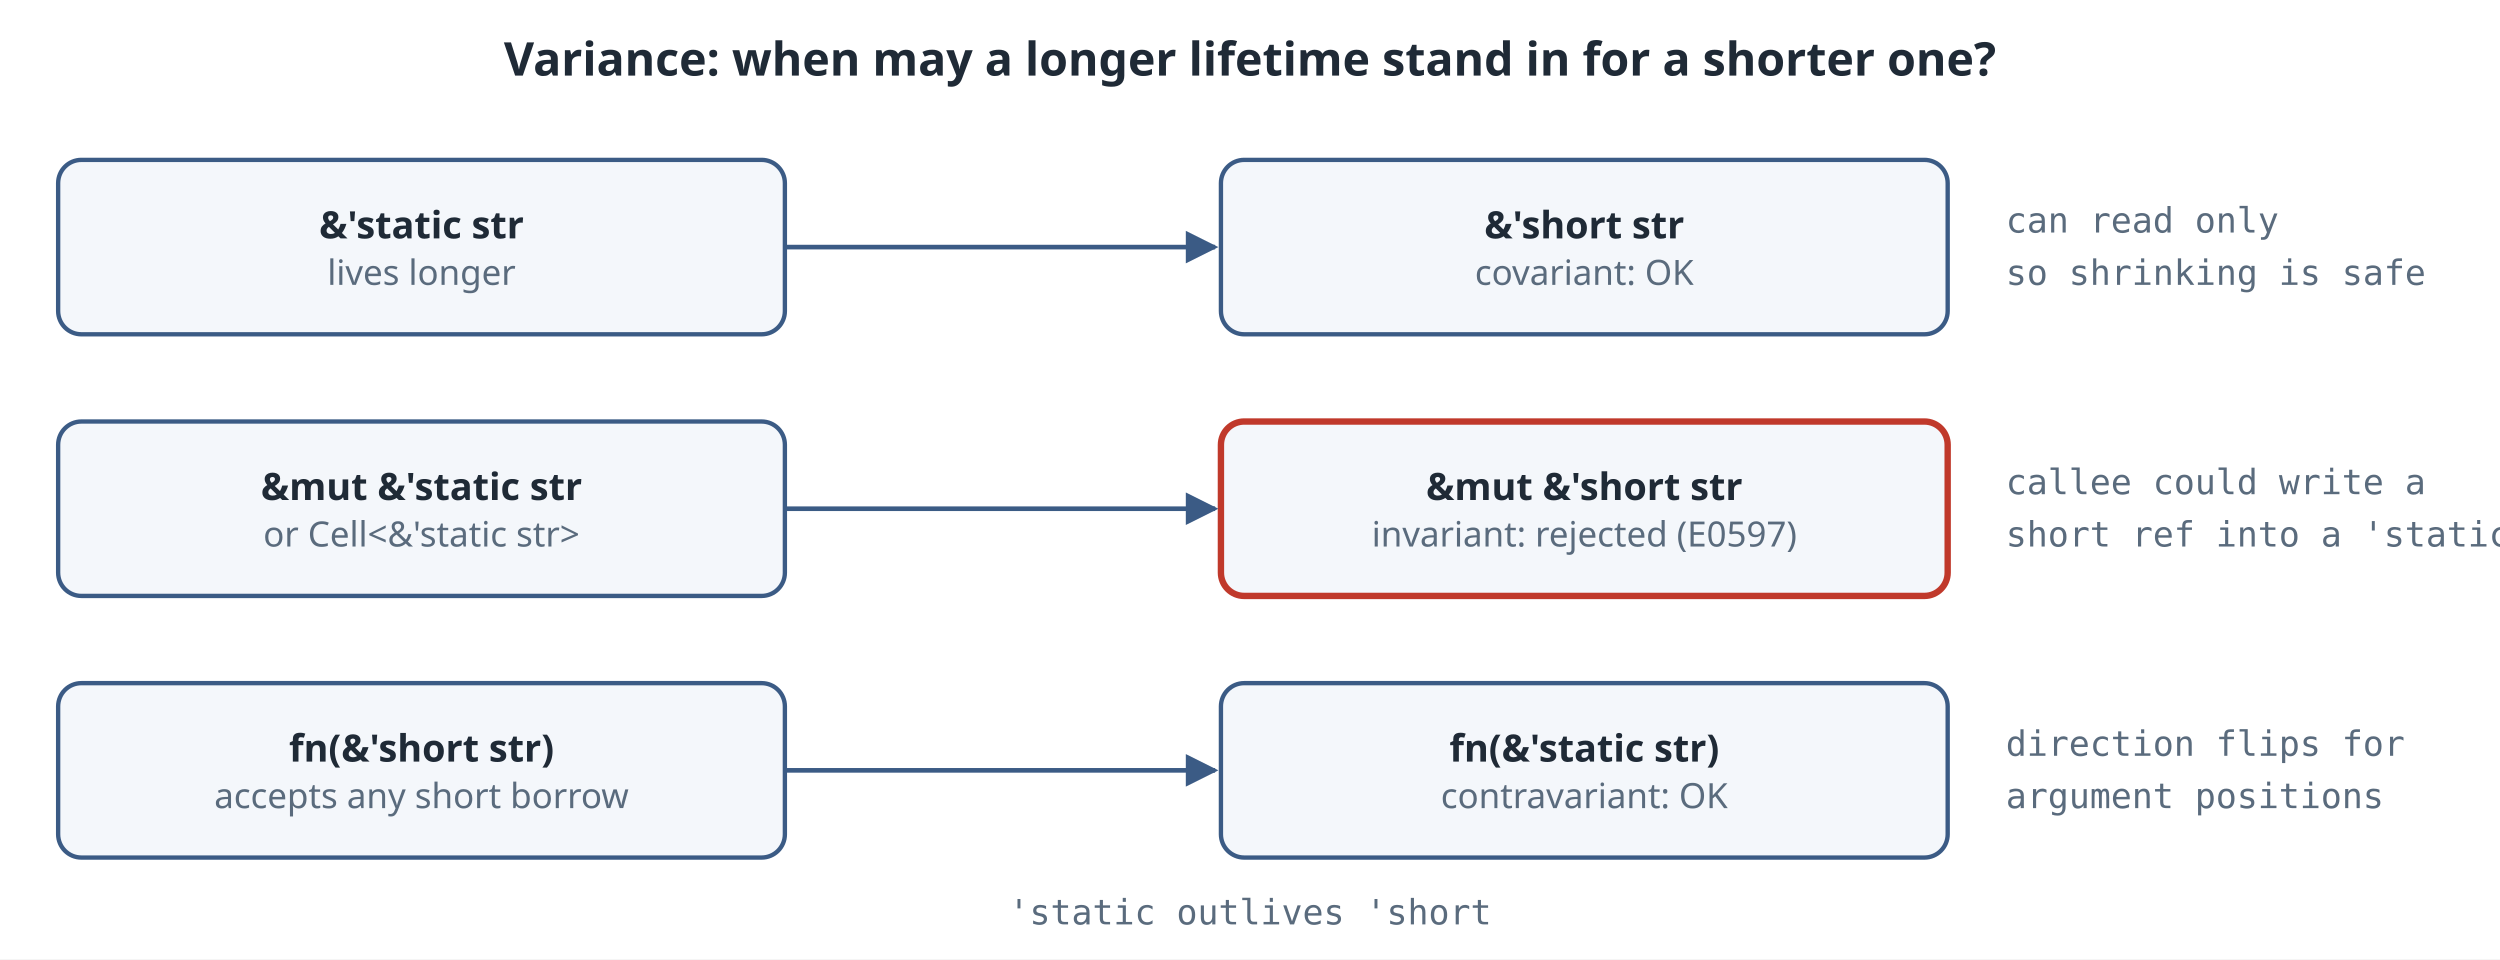
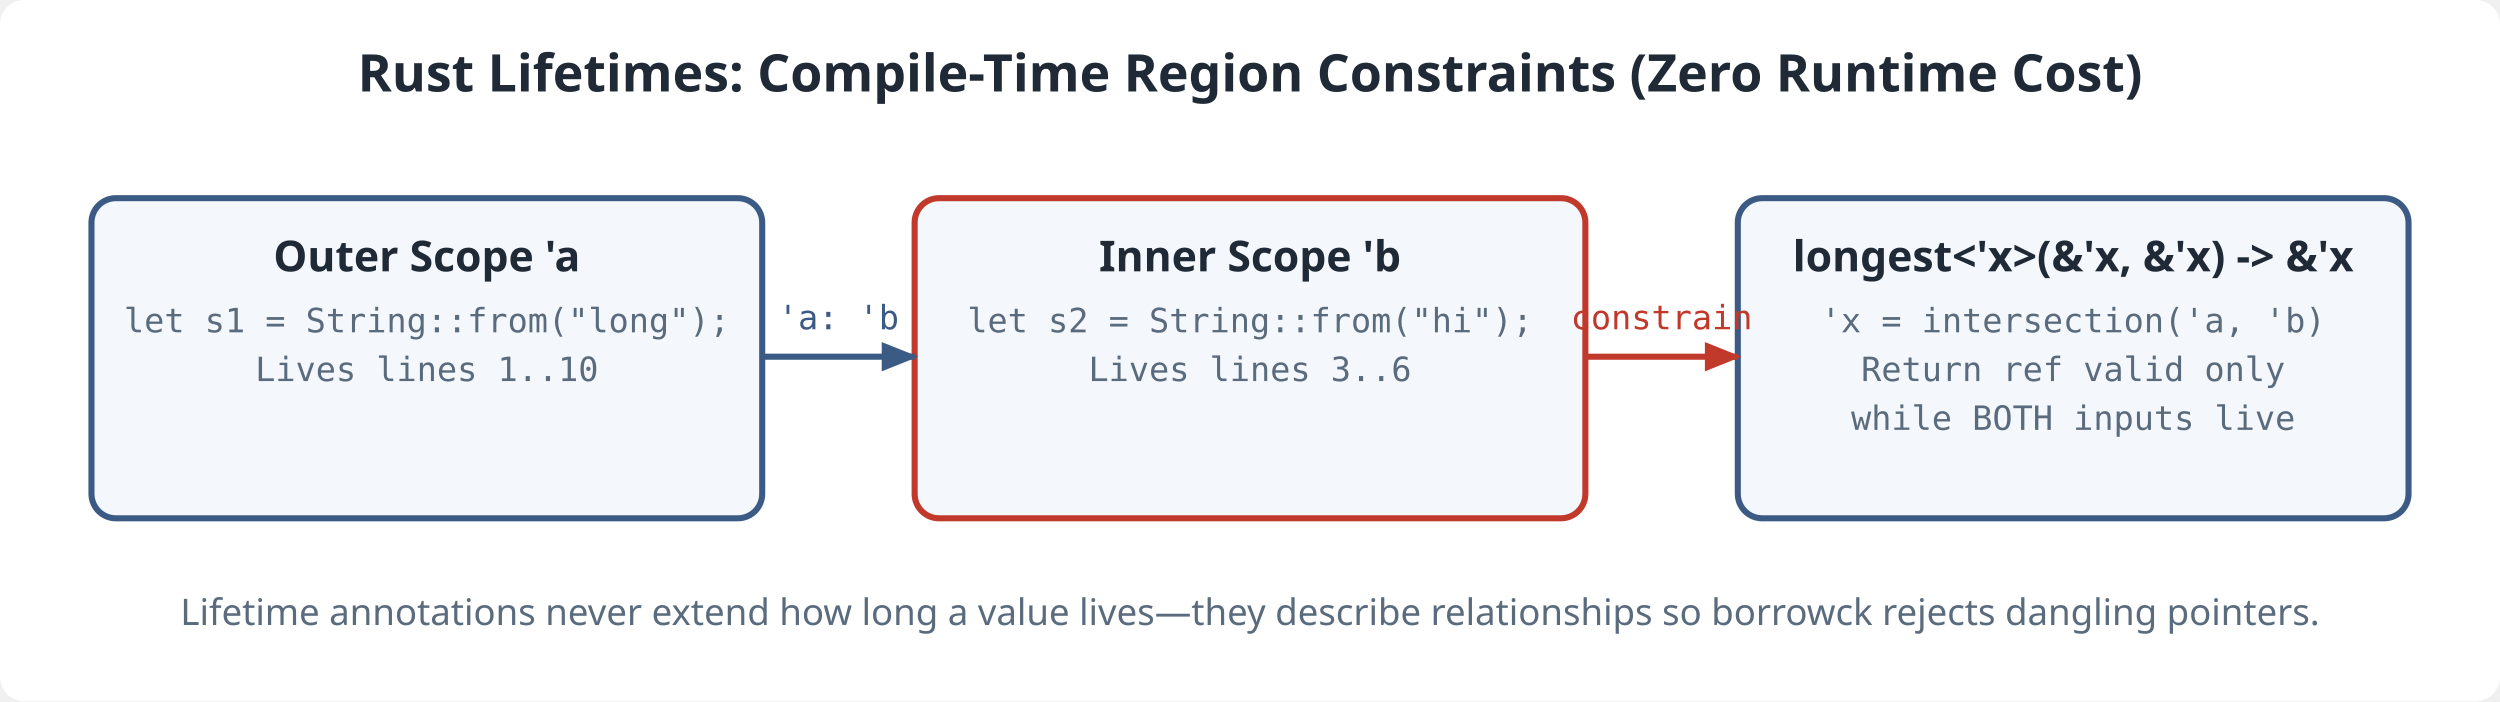
- <svg xmlns="http://www.w3.org/2000/svg" viewBox="0 0 860 330" role="img" aria-label="Three rows, where 'static outlives 'short. Covariant: &amp;'static str can be used as &amp;'short str, which is OK. Invariant: &amp;mut &amp;'static str can NOT be used as &amp;mut &amp;'short str, because the callee could write a short-lived reference into a 'static slot; the same holds for Cell&lt;&amp;'a str&gt;. Contravariant: fn(&amp;'short str) can be used as fn(&amp;'static str), because a callback that accepts any borrow also accepts a 'static one." color-scheme="light">
-   <rect width="860" height="330" fill="#ffffff" />
+ <svg xmlns="http://www.w3.org/2000/svg" viewBox="0 0 820 230" role="img" aria-label="Rust lifetime region intersection showing how borrow checker constrains returned references" style="color-scheme:light">
  <defs>
-     <marker id="a" viewBox="0 0 10 10" refX="9" refY="5" markerWidth="7" markerHeight="7" orient="auto">
-       <path d="M0 0L10 5L0 10z" fill="#3b5b85" />
+     <marker id="arrow" viewBox="0 0 10 10" refX="9" refY="5" markerWidth="6" markerHeight="6" orient="auto-start-reverse">
+       <path d="M 0 1 L 10 5 L 0 9 z" fill="#3b5b85" />
+     </marker>
+     <marker id="arrow-accent" viewBox="0 0 10 10" refX="9" refY="5" markerWidth="6" markerHeight="6" orient="auto-start-reverse">
+       <path d="M 0 1 L 10 5 L 0 9 z" fill="#c0392b" />
    </marker>
  </defs>
-   <text x="430.0" y="26" text-anchor="middle" font-family="ui-sans-serif,system-ui,sans-serif" font-size="16" font-weight="700" fill="#1f2a36">Variance: when may a longer lifetime stand in for a shorter one?</text>
-   <rect x="20" y="55" width="250" height="60" rx="8" fill="#f4f7fb" stroke="#3b5b85" stroke-width="1.5" />
-   <text x="145.0" y="82.0" text-anchor="middle" font-family="ui-sans-serif,system-ui,sans-serif" font-size="13" font-weight="700" fill="#1f2a36">&amp;'static str</text>
-   <text x="145.0" y="98.0" text-anchor="middle" font-family="ui-sans-serif,system-ui,sans-serif" font-size="12" font-weight="400" fill="#5a6b7d">lives longer</text>
-   <rect x="420" y="55" width="250" height="60" rx="8" fill="#f4f7fb" stroke="#3b5b85" stroke-width="1.5" />
-   <text x="545.0" y="82.0" text-anchor="middle" font-family="ui-sans-serif,system-ui,sans-serif" font-size="13" font-weight="700" fill="#1f2a36">&amp;'short str</text>
-   <text x="545.0" y="98.0" text-anchor="middle" font-family="ui-sans-serif,system-ui,sans-serif" font-size="12" font-weight="400" fill="#5a6b7d">covariant: OK</text>
-   <rect x="20" y="145" width="250" height="60" rx="8" fill="#f4f7fb" stroke="#3b5b85" stroke-width="1.5" />
-   <text x="145.0" y="172.0" text-anchor="middle" font-family="ui-sans-serif,system-ui,sans-serif" font-size="13" font-weight="700" fill="#1f2a36">&amp;mut &amp;'static str</text>
-   <text x="145.0" y="188.0" text-anchor="middle" font-family="ui-sans-serif,system-ui,sans-serif" font-size="12" font-weight="400" fill="#5a6b7d">or Cell&lt;&amp;'static str&gt;</text>
-   <rect x="420" y="145" width="250" height="60" rx="8" fill="#f4f7fb" stroke="#c0392b" stroke-width="2.2" />
-   <text x="545.0" y="172.0" text-anchor="middle" font-family="ui-sans-serif,system-ui,sans-serif" font-size="13" font-weight="700" fill="#1f2a36">&amp;mut &amp;'short str</text>
-   <text x="545.0" y="188.0" text-anchor="middle" font-family="ui-sans-serif,system-ui,sans-serif" font-size="12" font-weight="400" fill="#5a6b7d">invariant: rejected (E0597)</text>
-   <rect x="20" y="235" width="250" height="60" rx="8" fill="#f4f7fb" stroke="#3b5b85" stroke-width="1.5" />
-   <text x="145.0" y="262.0" text-anchor="middle" font-family="ui-sans-serif,system-ui,sans-serif" font-size="13" font-weight="700" fill="#1f2a36">fn(&amp;'short str)</text>
-   <text x="145.0" y="278.0" text-anchor="middle" font-family="ui-sans-serif,system-ui,sans-serif" font-size="12" font-weight="400" fill="#5a6b7d">accepts any short borrow</text>
-   <rect x="420" y="235" width="250" height="60" rx="8" fill="#f4f7fb" stroke="#3b5b85" stroke-width="1.5" />
-   <text x="545.0" y="262.0" text-anchor="middle" font-family="ui-sans-serif,system-ui,sans-serif" font-size="13" font-weight="700" fill="#1f2a36">fn(&amp;'static str)</text>
-   <text x="545.0" y="278.0" text-anchor="middle" font-family="ui-sans-serif,system-ui,sans-serif" font-size="12" font-weight="400" fill="#5a6b7d">contravariant: OK</text>
-   <line x1="270" y1="85" x2="418" y2="85" stroke="#3b5b85" stroke-width="1.6" marker-end="url(#a)" />
-   <line x1="270" y1="175" x2="418" y2="175" stroke="#3b5b85" stroke-width="1.6" marker-end="url(#a)" />
-   <line x1="270" y1="265" x2="418" y2="265" stroke="#3b5b85" stroke-width="1.6" marker-end="url(#a)" />
-   <text x="690" y="80" text-anchor="start" font-family="ui-monospace,monospace" font-size="12" fill="#5a6b7d">can read only</text>
-   <text x="690" y="98" text-anchor="start" font-family="ui-monospace,monospace" font-size="12" fill="#5a6b7d">so shrinking is safe</text>
-   <text x="690" y="170" text-anchor="start" font-family="ui-monospace,monospace" font-size="12" fill="#5a6b7d">callee could write a</text>
-   <text x="690" y="188" text-anchor="start" font-family="ui-monospace,monospace" font-size="12" fill="#5a6b7d">short ref into a 'static slot</text>
-   <text x="690" y="260" text-anchor="start" font-family="ui-monospace,monospace" font-size="12" fill="#5a6b7d">direction flips for</text>
-   <text x="690" y="278" text-anchor="start" font-family="ui-monospace,monospace" font-size="12" fill="#5a6b7d">argument positions</text>
-   <text x="430" y="318" text-anchor="middle" font-family="ui-monospace,monospace" font-size="12" fill="#5a6b7d">'static outlives 'short</text>
+   <rect width="820" height="230" fill="#ffffff" rx="8" />
+   <text x="410.0" y="30" text-anchor="middle" font-family="system-ui,sans-serif" font-size="17" font-weight="700" fill="#1f2a36">Rust Lifetimes: Compile-Time Region Constraints (Zero Runtime Cost)</text>
+   <rect x="30" y="65" width="220" height="105" rx="8" fill="#f4f7fb" stroke="#3b5b85" stroke-width="2" />
+   <text x="140.0" y="89" text-anchor="middle" font-family="system-ui,sans-serif" font-size="14" font-weight="700" fill="#1f2a36">Outer Scope 'a</text>
+   <text x="140.0" y="109" text-anchor="middle" font-family="ui-monospace,monospace" font-size="11" fill="#5a6b7d">let s1 = String::from("long");</text>
+   <text x="140.0" y="125" text-anchor="middle" font-family="ui-monospace,monospace" font-size="11" fill="#5a6b7d">Lives lines 1..10</text>
+   <rect x="300" y="65" width="220" height="105" rx="8" fill="#f4f7fb" stroke="#c0392b" stroke-width="2" />
+   <text x="410.0" y="89" text-anchor="middle" font-family="system-ui,sans-serif" font-size="14" font-weight="700" fill="#1f2a36">Inner Scope 'b</text>
+   <text x="410.0" y="109" text-anchor="middle" font-family="ui-monospace,monospace" font-size="11" fill="#5a6b7d">let s2 = String::from("hi");</text>
+   <text x="410.0" y="125" text-anchor="middle" font-family="ui-monospace,monospace" font-size="11" fill="#5a6b7d">Lives lines 3..6</text>
+   <rect x="570" y="65" width="220" height="105" rx="8" fill="#f4f7fb" stroke="#3b5b85" stroke-width="2" />
+   <text x="680.0" y="89" text-anchor="middle" font-family="system-ui,sans-serif" font-size="14" font-weight="700" fill="#1f2a36">longest&lt;'x&gt;(&amp;'x, &amp;'x) -&gt; &amp;'x</text>
+   <text x="680.0" y="109" text-anchor="middle" font-family="ui-monospace,monospace" font-size="11" fill="#5a6b7d">'x = intersection('a, 'b)</text>
+   <text x="680.0" y="125" text-anchor="middle" font-family="ui-monospace,monospace" font-size="11" fill="#5a6b7d">Return ref valid only</text>
+   <text x="680.0" y="141" text-anchor="middle" font-family="ui-monospace,monospace" font-size="11" fill="#5a6b7d">while BOTH inputs live</text>
+   <line x1="250" y1="117" x2="300" y2="117" stroke="#3b5b85" stroke-width="2" marker-end="url(#arrow)" />
+   <text x="275" y="108" text-anchor="middle" font-family="ui-monospace,monospace" font-size="11" fill="#3b5b85">'a: 'b</text>
+   <line x1="520" y1="117" x2="570" y2="117" stroke="#c0392b" stroke-width="2" marker-end="url(#arrow-accent)" />
+   <text x="545" y="108" text-anchor="middle" font-family="ui-monospace,monospace" font-size="11" fill="#c0392b">constrain</text>
+   <text x="410" y="205" text-anchor="middle" font-family="system-ui,sans-serif" font-size="12" fill="#5a6b7d">Lifetime annotations never extend how long a value lives—they describe relationships so borrowck rejects dangling pointers.</text>
</svg>
